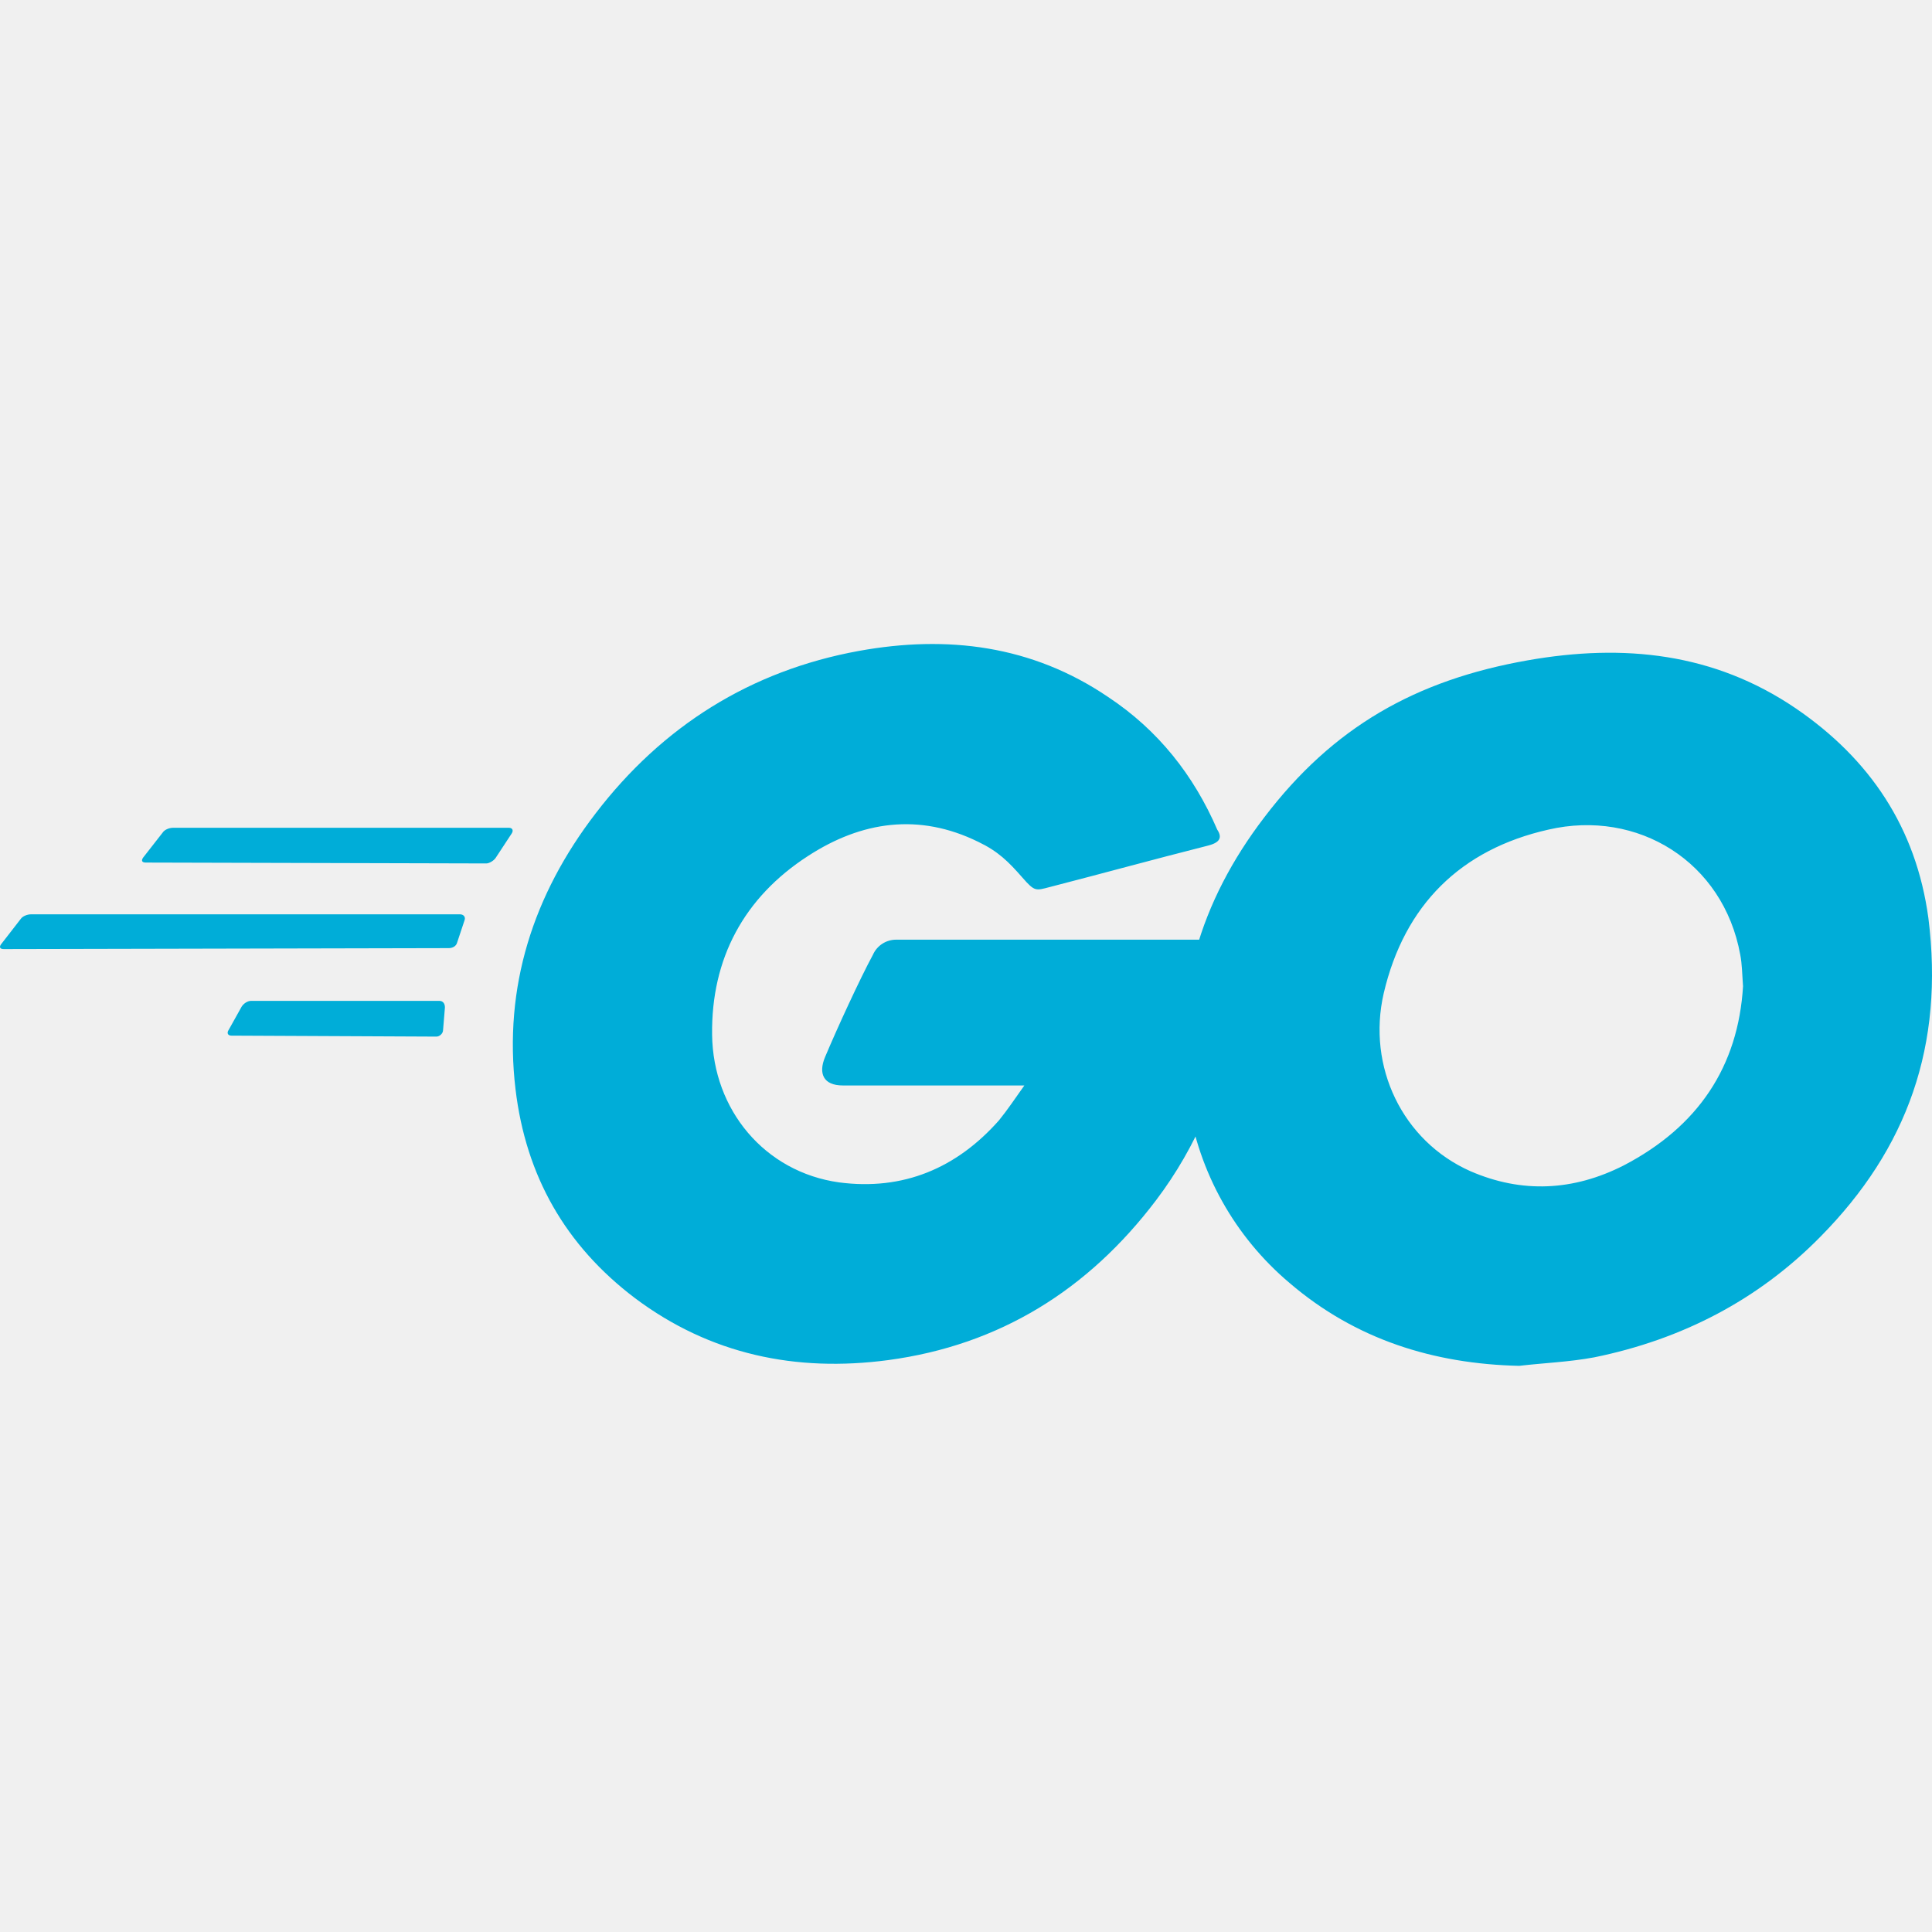
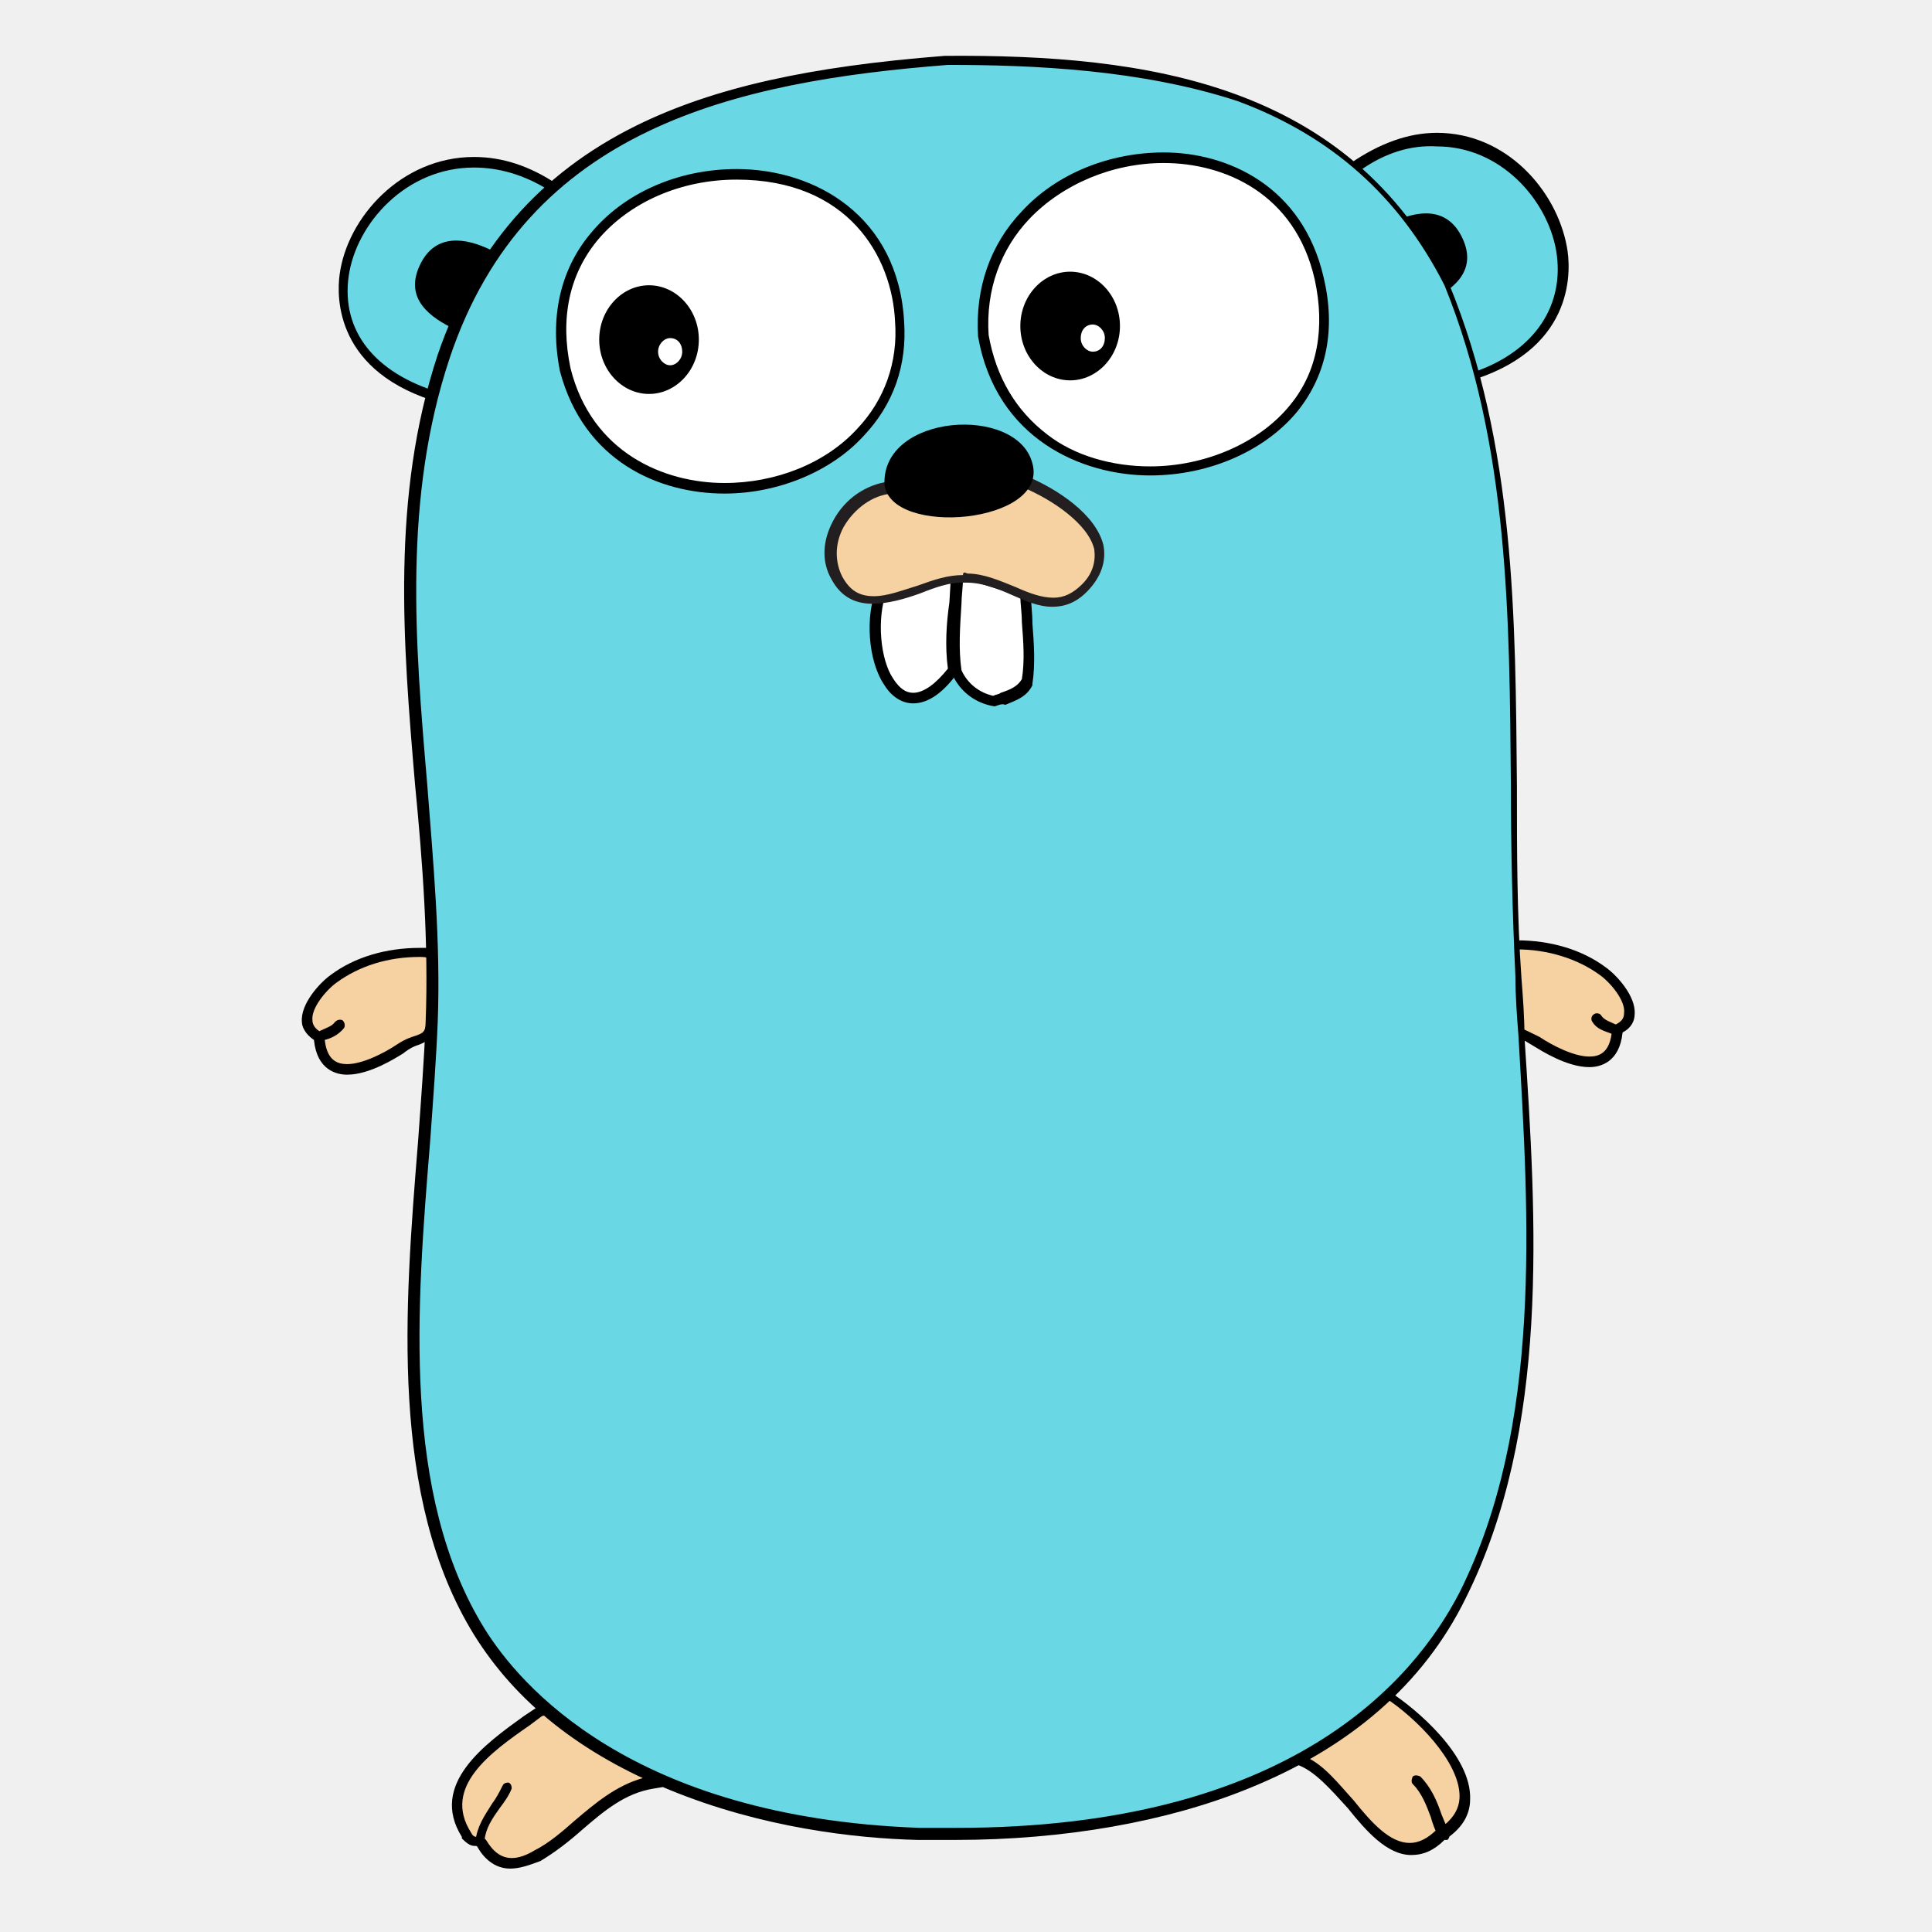
- <svg xmlns="http://www.w3.org/2000/svg" role="img" viewBox="0 0 24 24">
-   <path style="fill: #00ADD8" d="M1.811 10.715c-.047 0-.058-.023-.035-.059l.246-.315c.023-.035.081-.058.128-.058h4.172c.046 0 .058.035.035.07l-.199.303c-.023.036-.082.07-.117.07l-4.23-.011zM.047 11.79c-.047 0-.059-.023-.035-.058l.245-.316c.023-.035.082-.058.129-.058h5.328c.047 0 .07.035.058.07l-.093.28c-.012.047-.058.07-.105.07l-5.527.012zm2.828 1.075c-.047 0-.059-.035-.035-.07l.163-.292c.023-.035.07-.07.117-.07h2.337c.047 0 .07.035.07.082l-.023.28c0 .047-.047.082-.082.082l-2.547-.012zM15.004 10.505c-.736.187-1.239.327-1.963.514-.176.046-.187.058-.34-.117-.174-.199-.303-.327-.548-.444-.737-.362-1.45-.257-2.115.175-.795.514-1.204 1.274-1.192 2.22.011.935.654 1.706 1.577 1.835.795.105 1.46-.175 1.987-.771.105-.129.198-.269.315-.433H10.47c-.245 0-.304-.152-.222-.35.152-.362.432-.97.596-1.274a.315.315 0 0 1 .292-.187h4.253c-.023.316-.023.631-.07.947a4.983 4.983 0 0 1-.958 2.29c-.841 1.11-1.94 1.8-3.33 1.986-1.145.152-2.209-.07-3.143-.77-.865-.655-1.356-1.52-1.484-2.595-.152-1.274.222-2.419.993-3.424.83-1.086 1.928-1.776 3.272-2.021 1.098-.199 2.15-.07 3.096.572.62.41 1.063.97 1.356 1.648.07.105.023.164-.117.199 M18.872 16.967c-1.064-.024-2.034-.328-2.852-1.029a3.665 3.665 0 0 1-1.262-2.255c-.21-1.32.152-2.489.947-3.529.853-1.122 1.881-1.706 3.272-1.951 1.192-.21 2.314-.094 3.33.596.923.63 1.496 1.484 1.648 2.605.198 1.578-.257 2.863-1.344 3.962-.771.783-1.718 1.273-2.805 1.495-.315.059-.63.07-.934.106zm2.78-4.721c-.011-.152-.011-.269-.034-.386-.21-1.157-1.274-1.811-2.384-1.554-1.087.245-1.788.935-2.045 2.033-.21.912.234 1.835 1.075 2.209.643.28 1.285.245 1.905-.07.923-.48 1.425-1.227 1.484-2.232z" />
+ <svg xmlns="http://www.w3.org/2000/svg" xmlns:xlink="http://www.w3.org/1999/xlink" viewBox="0 0 128 128">
+   <g>
+     <defs>
+       <path id="a" d="M18.8 1h90.5v126h-90.5z" />
+     </defs>
+     <clipPath id="b">
+       <use xlink:href="#a" overflow="visible" />
+     </clipPath>
+     <path fill-rule="evenodd" clip-rule="evenodd" fill="#F6D2A2" d="M21.1 68.7c.2 3.5 3.7 1.9 5.3.8 1.5-1.1 2-.2 2.1-2.3.1-1.4.2-2.7.2-4.1-2.3-.2-4.8.3-6.7 1.7-.9.7-2.8 3-.9 3.9" clip-path="url(#b)" />
+     <path d="M23 71.2c-.7 0-2-.3-2.2-2.3-.6-.4-.8-.9-.8-1.2-.1-1.2 1.2-2.6 1.9-3.1 1.6-1.2 3.7-1.8 5.9-1.8h1.3v.3c.1 1.1 0 2.2-.1 3.2 0 .3 0 .6-.1.9-.1 1.5-.4 1.7-1.1 2-.3.1-.6.2-1.1.6-.5.3-2.2 1.4-3.7 1.4zm4.8-7.8c-2.1 0-4 .6-5.5 1.7-.7.5-1.7 1.7-1.6 2.5 0 .3.2.6.6.8l.2.1v.2c.1 1.6.9 1.8 1.5 1.8 1 0 2.4-.7 3.3-1.3.6-.4 1-.5 1.3-.6.5-.2.6-.2.7-1.4 0-.3 0-.6.1-.9.1-.9.1-1.9.1-2.8-.3-.1-.5-.1-.7-.1z" clip-path="url(#b)" />
+     <path fill-rule="evenodd" clip-rule="evenodd" fill="#C6B198" d="M21.1 68.7c.5-.2 1.1-.3 1.4-.8" clip-path="url(#b)" />
+     <path d="M21.1 69c-.1 0-.3-.1-.3-.2-.1-.2 0-.4.2-.4.1 0 .2-.1.2-.1.4-.2.8-.3 1-.6.1-.1.3-.2.5-.1.1.1.2.3.1.5-.4.5-.9.7-1.3.8l-.2.1h-.2z" clip-path="url(#b)" />
+     <path fill-rule="evenodd" clip-rule="evenodd" fill="#6AD7E5" d="M29.3 26.4c-13.6-3.8-3.5-21.1 7.4-14l-7.4 14z" clip-path="url(#b)" />
+     <path d="M29.5 26.8l-.3-.1c-7-2-6.9-7-6.7-8.5.5-3.8 4.1-7.8 8.9-7.8 1.9 0 3.7.6 5.5 1.8l.3.2-7.7 14.4zm1.9-15.7c-4.5 0-7.8 3.7-8.3 7.2-.5 3.6 1.7 6.4 6 7.7l7.1-13.5c-1.5-.9-3.1-1.4-4.8-1.4z" clip-path="url(#b)" />
+     <path fill-rule="evenodd" clip-rule="evenodd" fill="#6AD7E5" d="M89.6 11.1c10.7-7.5 20.5 9.5 8 13.8l-8-13.8z" clip-path="url(#b)" />
+     <path d="M97.5 25.3l-8.3-14.3.3-.2c1.9-1.3 3.8-2 5.7-2 4.6 0 7.9 3.8 8.6 7.5.3 1.5.6 6.6-6 8.8l-.3.2zm-7.4-14l7.7 13.3c3.9-1.4 5.9-4.4 5.3-8-.6-3.4-3.7-6.9-7.9-6.9-1.7-.1-3.4.4-5.1 1.6z" clip-path="url(#b)" />
+     <path fill-rule="evenodd" clip-rule="evenodd" fill="#F6D2A2" d="M92 112.3c2.7 1.7 7.7 6.8 3.6 9.3-3.9 3.6-6.1-4-9.6-5 1.5-2 3.4-3.9 6-4.3" clip-path="url(#b)" />
+     <path d="M93.5 122.9c-1.6 0-3-1.6-4.2-3.1-1.1-1.2-2.2-2.5-3.4-2.9l-.5-.1.3-.4c1.2-1.7 3.2-3.9 6.2-4.4h.1l.1.1c1.7 1.1 5.4 4.2 5.3 7.1 0 1.1-.6 2-1.7 2.7-.7.7-1.4 1-2.2 1zm-7-6.5c1.2.5 2.2 1.8 3.2 2.9 1.2 1.5 2.4 2.8 3.7 2.8.6 0 1.2-.3 1.8-.9h.1c.9-.6 1.4-1.3 1.4-2.2 0-2.3-2.9-5.2-4.9-6.5-1.8.5-3.6 1.7-5.3 3.9zM95.6 121.9c-.1 0-.2-.1-.3-.2-.2-.4-.4-.9-.5-1.3-.3-.8-.6-1.6-1.2-2.2-.1-.1-.1-.3 0-.5.1-.1.3-.1.5 0 .7.7 1.1 1.6 1.4 2.5l.5 1.2c.1.2 0 .4-.1.5h-.3z" clip-path="url(#b)" />
+     <path fill-rule="evenodd" clip-rule="evenodd" fill="#F6D2A2" d="M43.2 118.1c-3.2.5-5 3.4-7.7 4.9-2.5 1.5-3.5-.5-3.7-.9-.4-.2-.4.2-1-.4-2.3-3.7 2.4-6.4 4.9-8.2 3.5-.8 5.7 2.2 7.5 4.6" clip-path="url(#b)" />
+     <path d="M33.8 123.8c-1.3 0-2-1.1-2.2-1.5h-.1c-.3 0-.5-.1-.9-.5v-.1c-2.2-3.5 1.6-6.2 4.1-8l.9-.6h.2c.4-.1.7-.1 1.1-.1 3 0 4.9 2.6 6.5 4.7l.5.7-.6.1c-1.9.3-3.3 1.5-4.7 2.7-.9.8-1.8 1.5-2.8 2.1-.8.3-1.4.5-2 .5zm-2.2-2.1c.1 0 .2 0 .4.1h.1l.1.1c.2.3.7 1.2 1.7 1.2.5 0 1-.2 1.5-.5 1-.5 1.9-1.3 2.7-2 1.3-1.1 2.7-2.3 4.5-2.8-1.5-2-3.3-4.2-5.8-4.2-.3 0-.6 0-.9.1l-.8.6c-2.6 1.8-5.8 4.1-3.9 7.1.1.2.2.3.4.3zM31.8 122.4c-.2 0-.4-.2-.3-.4.1-1 .6-1.7 1.1-2.5.3-.4.5-.8.7-1.2.1-.2.3-.2.4-.2.2.1.2.3.2.4-.2.5-.5.9-.8 1.3-.5.7-.9 1.3-1 2.1 0 .4-.1.5-.3.5z" clip-path="url(#b)" />
+     <path fill-rule="evenodd" clip-rule="evenodd" d="M29.9 21.7c-1.8-.9-3.1-2.2-2-4.3 1-1.9 2.9-1.7 4.7-.8l-2.7 5.1zM94.8 19.9c1.8-.9 3.1-2.2 2-4.3-1-1.9-2.9-1.7-4.7-.8l2.7 5.1z" clip-path="url(#b)" />
+     <path fill-rule="evenodd" clip-rule="evenodd" fill="#F6D2A2" d="M107.1 68.2c-.2 3.5-3.7 1.9-5.3.8-1.5-1.1-2-.2-2.1-2.3-.1-1.4-.2-2.7-.2-4.1 2.3-.2 4.8.3 6.7 1.7 1 .8 2.8 3 .9 3.9" clip-path="url(#b)" />
+     <path d="M105.3 70.7c-1.5 0-3.2-1.1-3.7-1.4-.5-.3-.8-.5-1.1-.6-.8-.3-1-.5-1.1-2 0-.3 0-.6-.1-.9-.1-1-.2-2.1-.1-3.2v-.3h1.3c2.2 0 4.3.6 5.9 1.8.7.5 2 1.9 1.9 3.1 0 .4-.2.9-.8 1.2-.2 2-1.5 2.3-2.2 2.3zm-5.5-7.7c0 .9 0 1.9.1 2.8 0 .3 0 .6.1.9.1 1.2.2 1.2.7 1.4.3.1.7.3 1.3.6.9.6 2.3 1.3 3.3 1.3.6 0 1.4-.2 1.5-1.8v-.2l.2-.1c.4-.2.6-.4.6-.8.1-.8-.9-2-1.6-2.5-1.5-1.1-3.5-1.7-5.5-1.7-.2.1-.4.1-.7.1z" clip-path="url(#b)" />
+     <path fill-rule="evenodd" clip-rule="evenodd" fill="#C6B198" d="M107.1 68.2c-.5-.2-1.1-.3-1.4-.8" clip-path="url(#b)" />
+     <path d="M107.1 68.6h-.1l-.2-.1c-.5-.2-1-.3-1.3-.8-.1-.1-.1-.4.1-.5.1-.1.4-.1.5.1.2.3.6.4 1 .6.1 0 .2.1.2.1.2.1.3.3.2.4-.1.1-.3.2-.4.2z" clip-path="url(#b)" />
+     <path fill-rule="evenodd" clip-rule="evenodd" fill="#6AD7E5" d="M62.8 4c13.6 0 26.3 1.9 33 15 6 14.6 3.8 30.4 4.8 45.9.8 13.3 2.5 28.6-3.6 40.9-6.5 12.9-22.7 16.2-36 15.7-10.5-.4-23.1-3.8-29.1-13.4-6.9-11.2-3.7-27.9-3.2-40.4.6-14.8-4-29.7.9-44.1 4.9-15.1 18.5-18.5 33.2-19.6" clip-path="url(#b)" />
+     <path d="M63.3 121.9h-2.5c-4.1-.1-10.3-.8-16.4-3.3-5.9-2.4-10.2-5.8-13-10.3-5.6-9.1-4.6-21.6-3.7-32.7.2-2.8.4-5.4.5-7.9.2-5.2-.2-10.6-.7-15.7-.8-9.4-1.6-19.1 1.5-28.5 2.4-7 6.7-12 13.2-15.2 5.1-2.5 11.4-3.9 20.4-4.6 13.4-.1 26.7 1.8 33.4 15.1 4.4 10.7 4.4 22.2 4.5 33.3 0 4.2 0 8.5.3 12.7.1 1.3.2 2.6.2 3.9.8 12.2 1.7 26-3.9 37.2-2.8 5.7-7.7 9.9-14.4 12.6-5.4 2.2-12.2 3.4-19.4 3.4zm-.5-117.6c-14.1 1.1-27.9 4.2-33 19.4-3.1 9.3-2.3 18.9-1.5 28.2.4 5.2.9 10.5.7 15.8-.1 2.5-.3 5.1-.5 7.9-.9 11-1.9 23.4 3.6 32.3 2.3 3.7 9.7 12.5 28.8 13.2h2.5c22.1 0 30.3-9.8 33.3-15.6 5.5-11 4.6-24.8 3.9-36.9-.1-1.3-.2-2.6-.2-3.9-.2-4.2-.3-8.5-.3-12.7-.1-11-.1-22.5-4.4-33.1-3-5.9-7.5-9.9-13.7-12.2-6.4-2.1-13.6-2.4-19.2-2.4z" clip-path="url(#b)" />
+     <path fill-rule="evenodd" clip-rule="evenodd" fill="#fff" d="M65.2 22.2c2.4 14.2 25.6 10.4 22.3-3.9-3-12.8-23.1-9.2-22.3 3.9" clip-path="url(#b)" />
+     <path d="M76.2 31.5c-4.5 0-10.2-2.4-11.4-9.2-.2-3.2.8-6.1 2.9-8.3 2.3-2.5 5.8-3.9 9.4-3.9 4.2 0 9.2 2.2 10.6 8.3.8 3.4.2 6.4-1.7 8.8-2.1 2.6-5.8 4.3-9.8 4.3zm-10.7-9.3c.5 2.8 1.8 5 3.9 6.6 1.8 1.4 4.3 2.1 6.8 2.1 3.7 0 7.3-1.6 9.3-4.1 1.8-2.2 2.3-5.1 1.6-8.3-1.3-5.7-6-7.7-10-7.7-3.4 0-6.7 1.4-8.9 3.7-1.9 2-2.9 4.7-2.7 7.7z" clip-path="url(#b)" />
+     <path fill-rule="evenodd" clip-rule="evenodd" fill="#fff" d="M37.5 24.5c3.2 12.3 22.9 9.2 22.2-3.2-.9-14.8-25.3-12-22.2 3.2" clip-path="url(#b)" />
+     <path d="M48 32.7c-4.3 0-9.3-2.1-10.9-8.1-.7-3.5 0-6.7 2-9.1 2.2-2.7 5.8-4.3 9.7-4.3 5.2 0 10.7 3.1 11.1 10.1.2 2.9-.7 5.5-2.7 7.6-2.1 2.3-5.6 3.8-9.2 3.8zm.8-20.8c-3.7 0-7.1 1.5-9.2 4-1.9 2.3-2.5 5.2-1.8 8.5 1.4 5.6 6.2 7.6 10.2 7.6 3.4 0 6.7-1.3 8.8-3.6 1.8-1.9 2.7-4.4 2.5-7.1-.2-4.3-3.1-9.4-10.5-9.4z" clip-path="url(#b)" />
+     <path fill-rule="evenodd" clip-rule="evenodd" fill="#fff" d="M68 39.2c0 1.8.4 3.9.1 5.9-.5.9-1.4 1-2.2 1.3-1.1-.2-2-.9-2.5-1.9-.3-2.2.1-4.4.2-6.6l4.4 1.3z" clip-path="url(#b)" />
+     <path d="M65.9 46.8c-1.3-.2-2.3-1-2.8-2.1-.2-1.6-.1-3.1 0-4.6.1-.7.1-1.4.1-2.1v-.4l5.1 1.6v.2c0 .6.1 1.2.1 1.9.1 1.3.2 2.7 0 4v.1c-.4.8-1.1 1-1.8 1.3-.2-.1-.4 0-.7.1zm-2.2-2.4c.4.9 1.2 1.5 2.1 1.7.2-.1.4-.1.5-.2.6-.2 1.1-.4 1.4-.9.2-1.2.1-2.5 0-3.8 0-.6-.1-1.2-.1-1.7l-3.8-1.2c0 .6-.1 1.2-.1 1.7-.1 1.6-.2 3 0 4.4z" clip-path="url(#b)" />
+     <path fill-rule="evenodd" clip-rule="evenodd" d="M46.3 22.5c0 2-1.5 3.6-3.3 3.6-1.8 0-3.3-1.6-3.3-3.6s1.5-3.6 3.3-3.6c1.8 0 3.3 1.6 3.3 3.6" clip-path="url(#b)" />
+     <path fill-rule="evenodd" clip-rule="evenodd" fill="#fff" d="M45.2 23.3c0 .5-.4.9-.8.9s-.8-.4-.8-.9.4-.9.8-.9c.5 0 .8.4.8.9" clip-path="url(#b)" />
+     <path fill-rule="evenodd" clip-rule="evenodd" d="M74.2 21.6c0 2-1.5 3.6-3.3 3.6-1.8 0-3.3-1.6-3.3-3.6s1.5-3.6 3.3-3.6c1.8 0 3.3 1.6 3.3 3.6" clip-path="url(#b)" />
+     <path fill-rule="evenodd" clip-rule="evenodd" fill="#fff" d="M73.2 22.4c0 .5-.3.9-.8.9-.4 0-.8-.4-.8-.9s.3-.9.8-.9c.4 0 .8.4.8.9" clip-path="url(#b)" />
+     <path fill-rule="evenodd" clip-rule="evenodd" fill="#fff" d="M58.4 39c-1.5 3.5.8 10.6 4.8 5.4-.3-2.2.1-4.4.2-6.6l-5 1.2z" clip-path="url(#b)" />
+     <path d="M60.5 46.6c-.7 0-1.4-.4-1.9-1.2-1.1-1.6-1.3-4.6-.5-6.5l.1-.2 5.5-1.4v.4l-.1 2.2c-.1 1.5-.2 2.9 0 4.4v.1l-.1.1c-1 1.4-2 2.1-3 2.1zm-1.8-7.3c-.6 1.7-.4 4.4.5 5.7.4.6.8.9 1.3.9.7 0 1.5-.6 2.3-1.6-.2-1.5-.1-3 .1-4.4l.1-1.7-4.3 1.1z" clip-path="url(#b)" />
+     <path fill-rule="evenodd" clip-rule="evenodd" fill="#F6D2A2" d="M58.9 32.2c-2.7.2-4.9 3.5-3.5 6 1.9 3.4 6-.3 8.6 0 3 .1 5.4 3.2 7.8.6 2.7-2.9-1.2-5.7-4.1-7l-8.8.4z" clip-path="url(#b)" />
+     <path fill="#231F20" d="M69.7 40.2c-.9 0-1.8-.4-2.7-.8-.9-.4-1.9-.8-3-.8h-.3c-.8 0-1.7.3-2.7.7-1.1.4-2.2.7-3.2.7-1.2 0-2.1-.5-2.7-1.6-.7-1.2-.6-2.6.1-3.9.8-1.5 2.2-2.4 3.7-2.6l8.9-.4h.1c2.2.9 4.7 2.6 5.2 4.6.2 1-.1 2-.9 2.9-.8.9-1.6 1.2-2.5 1.2zm-5.6-2.2c1.1 0 2.2.5 3.2.9.9.4 1.7.7 2.5.7.7 0 1.3-.3 1.9-.9.7-.7.9-1.5.8-2.3-.4-1.7-2.8-3.3-4.7-4.1l-8.7.4c-1.3.1-2.5 1-3.2 2.2-.6 1.1-.6 2.3-.1 3.3.5.9 1.1 1.3 2.1 1.3.9 0 1.9-.4 2.9-.7 1.1-.4 2-.7 3-.7 0-.2.1-.2.3-.1z" clip-path="url(#b)" />
+     <path fill-rule="evenodd" clip-rule="evenodd" d="M58.6 32.1c-.2-4.7 8.8-5.3 9.8-1.4 1.1 4-9.4 4.9-9.8 1.4" clip-path="url(#b)" />
+   </g>
</svg>
